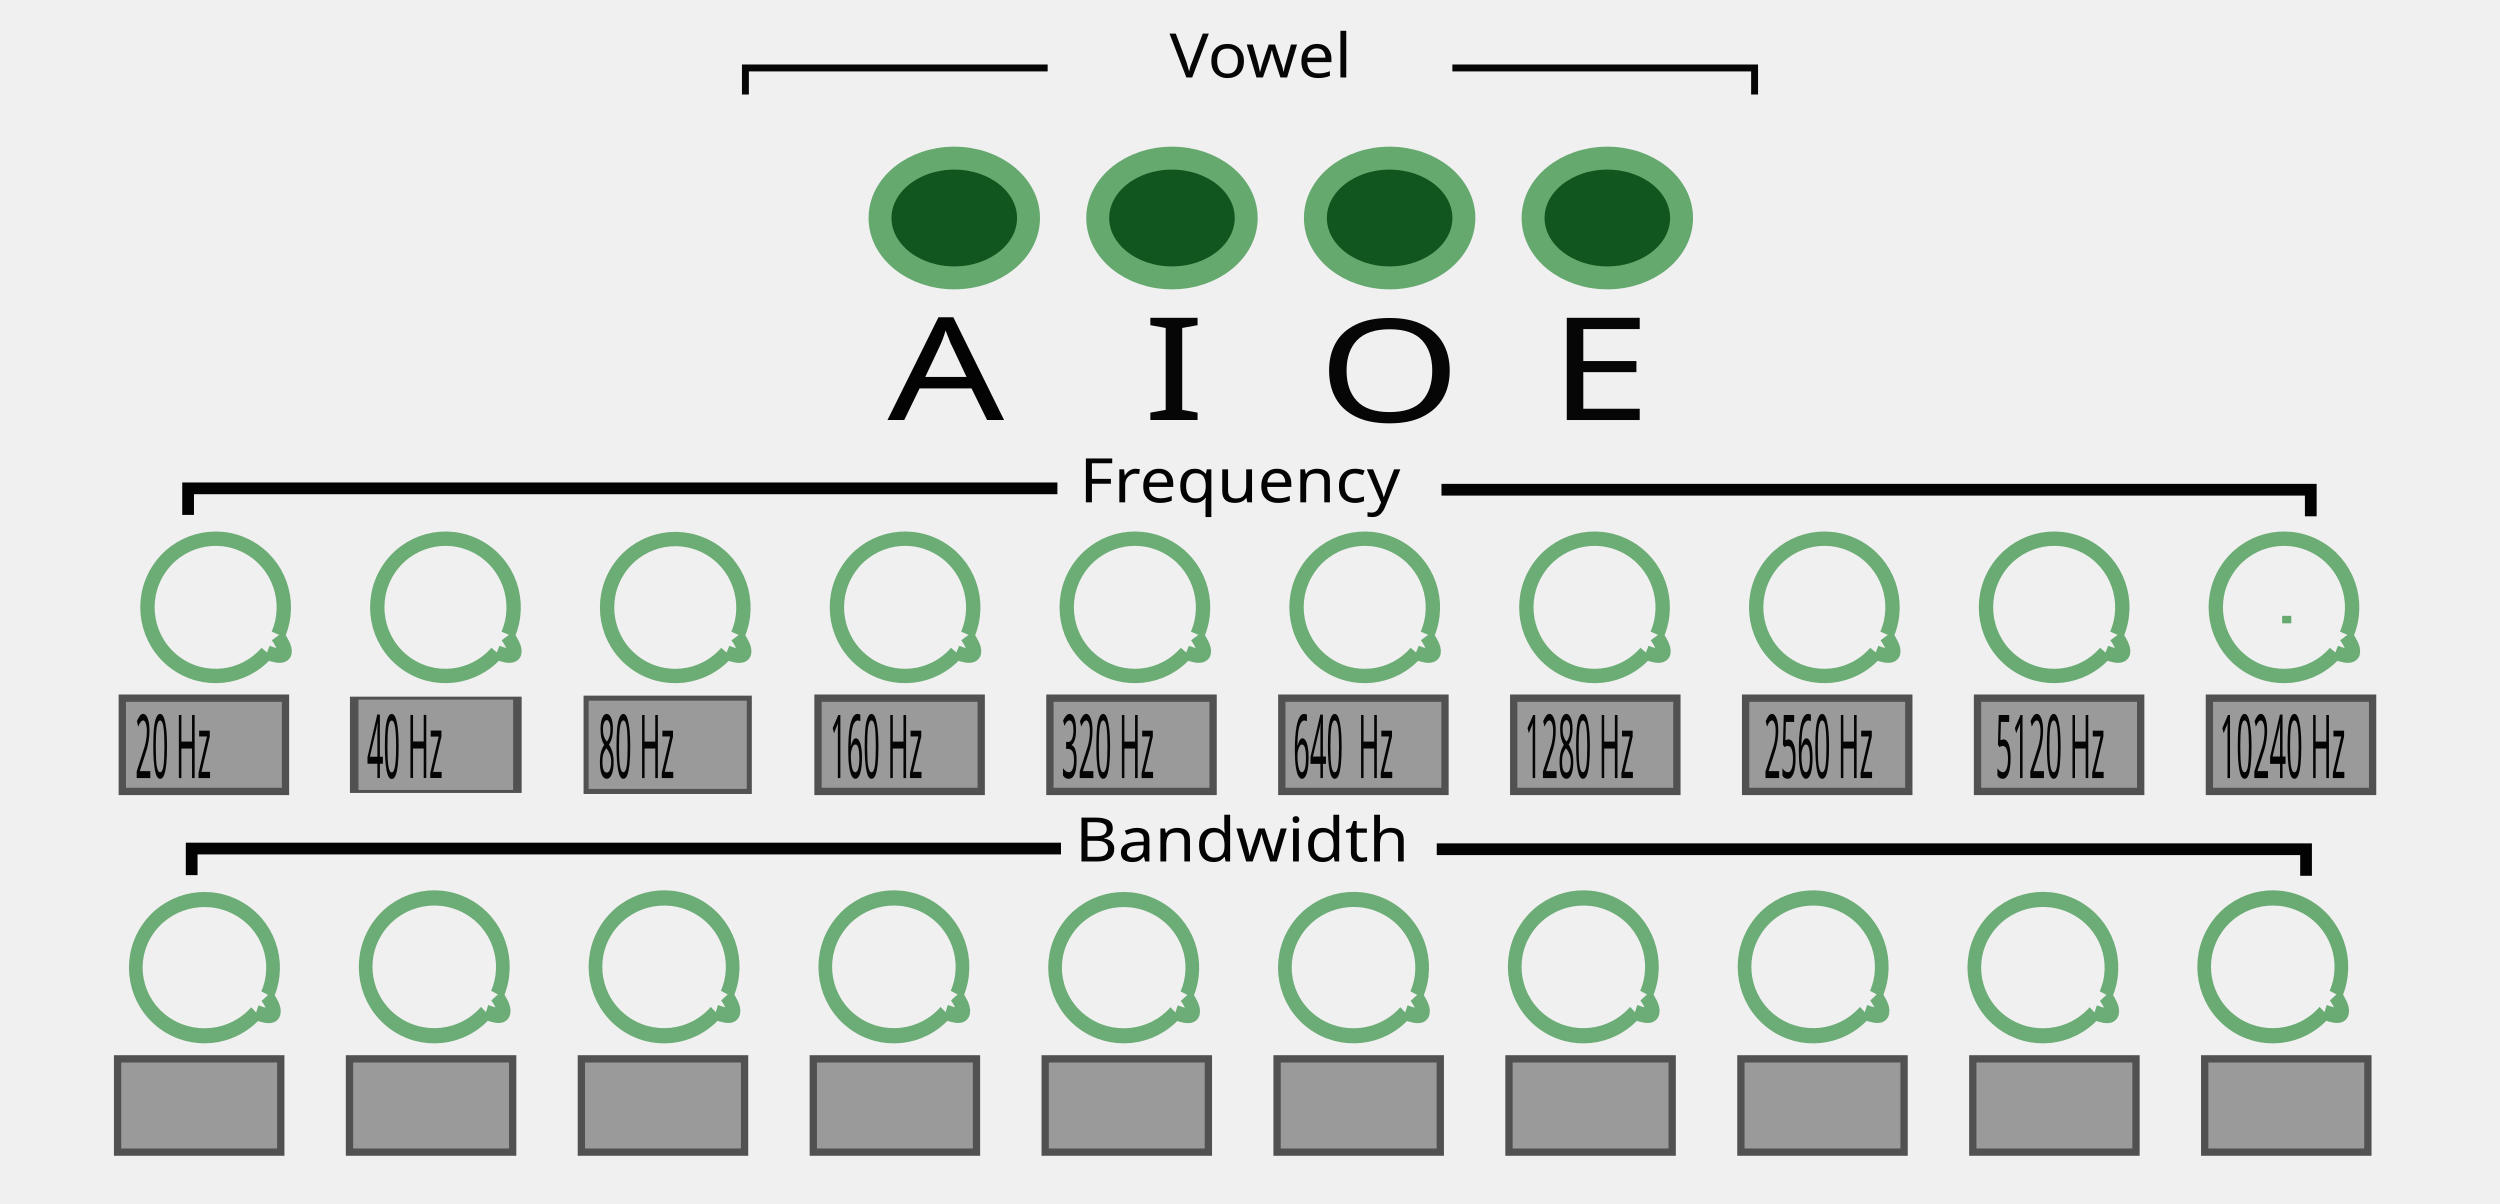
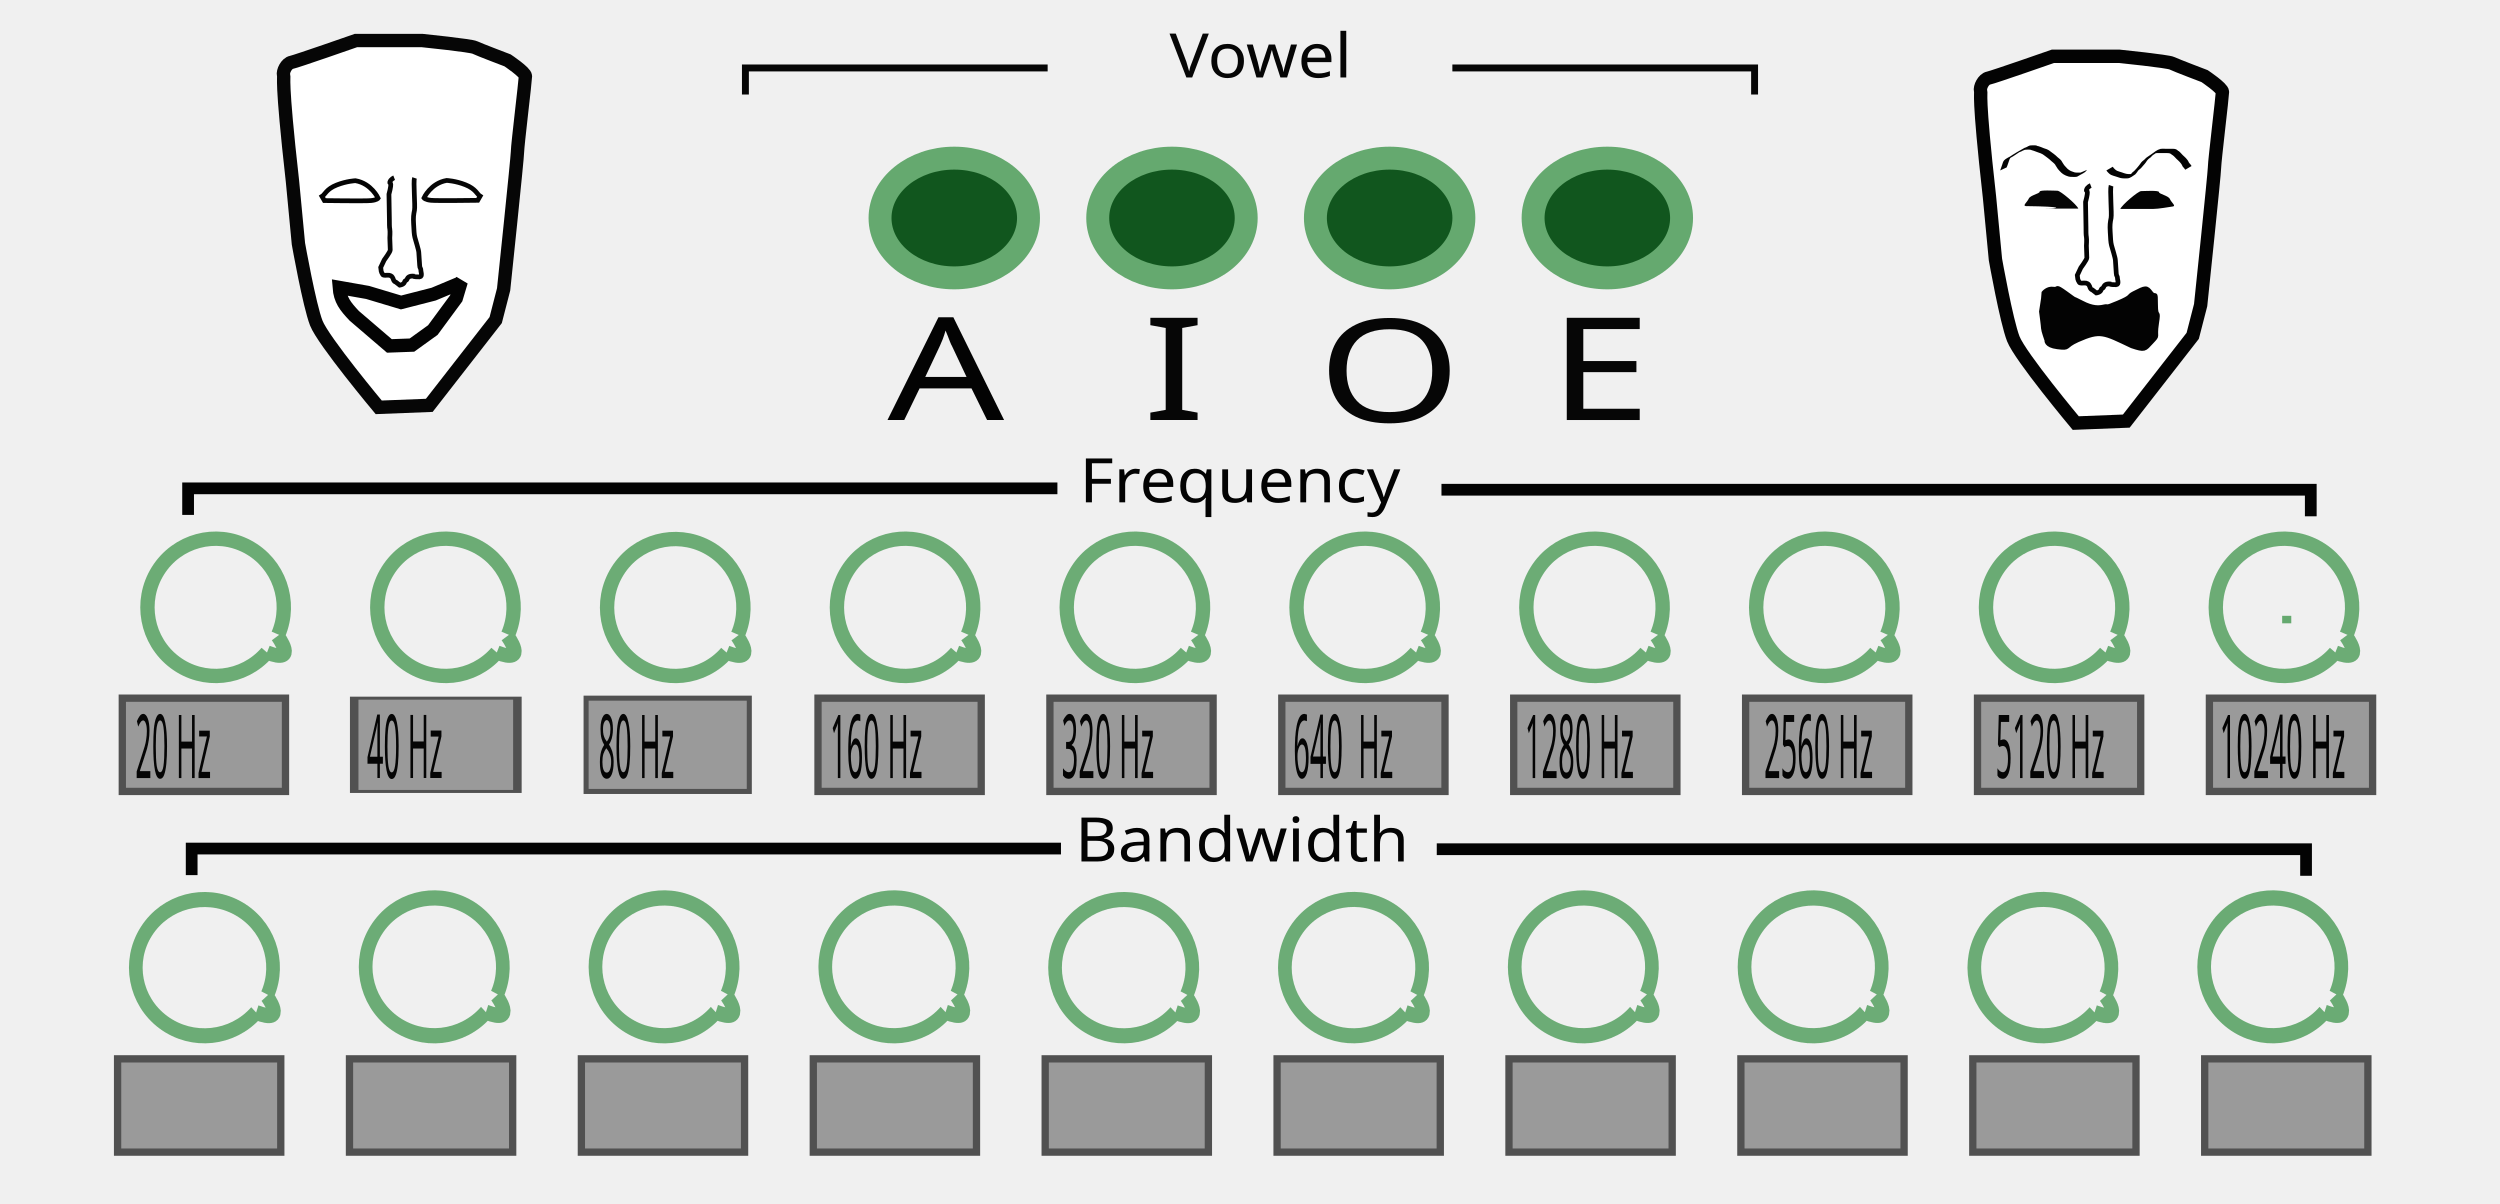
- <svg xmlns="http://www.w3.org/2000/svg" xmlns:xlink="http://www.w3.org/1999/xlink" width="187" height="90" viewBox="0 0 187 90" version="1.1" id="svg8">
+ <svg xmlns="http://www.w3.org/2000/svg" xmlns:ns1="http://www.openswatchbook.org/uri/2009/osb" xmlns:xlink="http://www.w3.org/1999/xlink" width="187" height="90" viewBox="0 0 187 90" version="1.1" id="svg8">
  <defs id="defs2">
+     <linearGradient id="linearGradient5590" ns1:paint="solid">
+       <stop style="stop-color:#000000;stop-opacity:1;" offset="0" id="stop5592" />
+     </linearGradient>
    <linearGradient id="linearGradient1166-0">
      <stop id="stop1162" offset="0" style="stop-color:#1b1b1b;stop-opacity:1" />
      <stop id="stop1164" offset="1" style="stop-color:#4e4e4e;stop-opacity:0" />
    </linearGradient>
    <radialGradient xlink:href="#linearGradient1166-0" id="radialGradient1197" cx="-36.588" cy="257.16" fx="-36.588" fy="257.16" r="9.875" gradientTransform="matrix(1.552787,1.585105,-0.6484528,0.6294586,220.548,154.71)" gradientUnits="userSpaceOnUse" />
    <radialGradient xlink:href="#linearGradient1166-0" id="radialGradient1197-2-8" cx="-36.588" cy="257.16" fx="-36.588" fy="257.16" r="9.875" gradientTransform="matrix(1.552787,1.585105,-0.6484528,0.6294585,248.9816,155.3211)" gradientUnits="userSpaceOnUse" />
  </defs>
  <g id="layer1" style="opacity:0.988">
+     <path style="opacity:0.988;fill:#ffffff;fill-opacity:1;stroke:#000000;stroke-width:1px;stroke-linecap:butt;stroke-linejoin:miter;stroke-opacity:1" d="M 21.877,13.562 C 20.987,5.628 21.284,5.924 21.21,5.628 21.136,5.331 21.432,4.738 21.803,4.664 22.174,4.59 26.622,3.033 26.622,3.033 l 4.968,0 c 0,0 3.633,0.371 3.93,0.519 0.297,0.148 2.447,0.964 2.447,0.964 0,0 1.335,0.89 1.335,1.186 0,0.297 -0.593,5.19 -0.593,5.635 0,0.445 -1.038,10.307 -1.038,10.307 l -0.593,2.299 -4.968,6.377 -3.782,0.148 c 0,0 -4.152,-4.968 -4.671,-6.303 -0.519,-1.335 -1.335,-5.932 -1.335,-5.932 z" id="path3271-3" />
    <path style="fill:none;stroke:#000000;stroke-width:0.878px;stroke-linecap:butt;stroke-linejoin:miter;stroke-opacity:1" d="M 14.337,65.459 V 63.472 H 79.361" id="path931" />
    <path style="fill:none;stroke:#000000;stroke-width:0.878px;stroke-linecap:butt;stroke-linejoin:miter;stroke-opacity:1" d="M 172.493,65.509 V 63.522 H 107.47" id="path931-3" />
    <path style="fill:none;stroke:#000000;stroke-width:0.878px;stroke-linecap:butt;stroke-linejoin:miter;stroke-opacity:1" d="M 172.846,38.619 V 36.632 H 107.822" id="path931-3-6" />
    <path style="fill:none;stroke:#000000;stroke-width:0.878px;stroke-linecap:butt;stroke-linejoin:miter;stroke-opacity:1" d="m 14.07,38.515 v -1.987 h 65.024" id="path931-7" />
    <text xml:space="preserve" style="font-style:normal;font-weight:normal;font-size:4.757px;line-height:1.25;font-family:sans-serif;letter-spacing:0px;word-spacing:0px;fill:#000000;fill-opacity:1;stroke:none;stroke-width:0.119" x="78.152" y="38.822" id="text980" transform="scale(1.033311,0.967763)">
      <tspan id="tspan978" x="78.152" y="38.822" style="stroke-width:0.119">Frequency</tspan>
    </text>
    <text xml:space="preserve" style="font-style:normal;font-weight:normal;font-size:4.757px;line-height:1.25;font-family:sans-serif;letter-spacing:0px;word-spacing:0px;fill:#000000;fill-opacity:1;stroke:none;stroke-width:0.119" x="77.833" y="66.583" id="text980-3" transform="scale(1.033311,0.967763)">
      <tspan id="tspan978-7" x="77.833" y="66.583" style="stroke-width:0.119">Bandwidth</tspan>
    </text>
    <rect style="opacity:0.67;fill:#6f6f6f;fill-opacity:1;stroke:#000000;stroke-width:0.547;stroke-miterlimit:4;stroke-dasharray:none;stroke-opacity:1" id="rect1000-34" width="12.207" height="6.977" x="26.141" y="79.202" />
    <rect style="opacity:0.67;fill:#6f6f6f;fill-opacity:1;stroke:#000000;stroke-width:0.547;stroke-miterlimit:4;stroke-dasharray:none;stroke-opacity:1" id="rect1000-5-6" width="12.207" height="6.977" x="43.487" y="79.202" />
    <rect style="opacity:0.67;fill:#6f6f6f;fill-opacity:1;stroke:#000000;stroke-width:0.547;stroke-miterlimit:4;stroke-dasharray:none;stroke-opacity:1" id="rect1000-4-3" width="12.207" height="6.977" x="60.834" y="79.202" />
    <rect style="opacity:0.67;fill:#6f6f6f;fill-opacity:1;stroke:#000000;stroke-width:0.547;stroke-miterlimit:4;stroke-dasharray:none;stroke-opacity:1" id="rect1000-9-6" width="12.207" height="6.977" x="78.18" y="79.202" />
    <rect style="opacity:0.67;fill:#6f6f6f;fill-opacity:1;stroke:#000000;stroke-width:0.547;stroke-miterlimit:4;stroke-dasharray:none;stroke-opacity:1" id="rect1000-8-3" width="12.207" height="6.977" x="95.526" y="79.202" />
    <rect style="opacity:0.67;fill:#6f6f6f;fill-opacity:1;stroke:#000000;stroke-width:0.547;stroke-miterlimit:4;stroke-dasharray:none;stroke-opacity:1" id="rect1000-3-3" width="12.207" height="6.977" x="112.872" y="79.202" />
    <rect style="opacity:0.67;fill:#6f6f6f;fill-opacity:1;stroke:#000000;stroke-width:0.547;stroke-miterlimit:4;stroke-dasharray:none;stroke-opacity:1" id="rect1000-85-4" width="12.207" height="6.977" x="130.219" y="79.202" />
    <rect style="opacity:0.67;fill:#6f6f6f;fill-opacity:1;stroke:#000000;stroke-width:0.547;stroke-miterlimit:4;stroke-dasharray:none;stroke-opacity:1" id="rect1000-2-4" width="12.207" height="6.977" x="147.565" y="79.202" />
    <rect style="opacity:0.67;fill:#6f6f6f;fill-opacity:1;stroke:#000000;stroke-width:0.547;stroke-miterlimit:4;stroke-dasharray:none;stroke-opacity:1" id="rect1000-22-3" width="12.207" height="6.977" x="164.911" y="79.202" />
    <rect style="opacity:0.67;fill:#6f6f6f;fill-opacity:1;stroke:#000000;stroke-width:0.547;stroke-miterlimit:4;stroke-dasharray:none;stroke-opacity:1" id="rect1000-7-9" width="12.207" height="6.977" x="8.795" y="79.202" />
    <g id="g1461" transform="matrix(0.5564101,0,0,-0.6199535,155.6185,232.7073)">
      <path d="m 32.803,253.241 c 4.355,-1.536 1.433,1.996 1.433,1.996 m 0.091,0.185 a 9.224,8.314 0 0 1 -4.179,10.644 9.224,8.314 0 0 1 -12.099,-2.928 9.224,8.314 0 0 1 2.298,-11.1 9.224,8.314 0 0 1 12.456,1.202" style="opacity:0.96;fill:none;stroke:#63a86d;stroke-width:1.838px;stroke-linecap:butt;stroke-linejoin:miter;stroke-opacity:1" id="BW1" />
    </g>
    <g style="opacity:0.988" id="g1461-3" transform="matrix(0.5560755,0,0,-0.6135243,138.4312,231.1015)">
      <path d="m 32.803,253.241 c 4.355,-1.536 1.433,1.996 1.433,1.996 m 0.091,0.185 a 9.224,8.314 0 0 1 -4.179,10.644 9.224,8.314 0 0 1 -12.099,-2.928 9.224,8.314 0 0 1 2.298,-11.1 9.224,8.314 0 0 1 12.456,1.202" style="opacity:0.96;fill:none;stroke:#63a86d;stroke-width:1.838px;stroke-linecap:butt;stroke-linejoin:miter;stroke-opacity:1" id="BW2" />
    </g>
    <g style="opacity:0.988" id="g1461-0" transform="matrix(0.5564101,0,0,-0.6199535,121.2382,232.7082)">
      <path d="m 32.803,253.241 c 4.355,-1.536 1.433,1.996 1.433,1.996 m 0.091,0.185 a 9.224,8.314 0 0 1 -4.179,10.644 9.224,8.314 0 0 1 -12.099,-2.928 9.224,8.314 0 0 1 2.298,-11.1 9.224,8.314 0 0 1 12.456,1.202" style="opacity:0.96;fill:none;stroke:#63a86d;stroke-width:1.838px;stroke-linecap:butt;stroke-linejoin:miter;stroke-opacity:1" id="BW3" />
    </g>
    <g style="opacity:0.988" id="g1461-7" transform="matrix(0.5563333,0,0,-0.6200551,104.0495,232.7338)">
      <path d="m 32.803,253.241 c 4.355,-1.536 1.433,1.996 1.433,1.996 m 0.091,0.185 a 9.224,8.314 0 0 1 -4.179,10.644 9.224,8.314 0 0 1 -12.099,-2.928 9.224,8.314 0 0 1 2.298,-11.1 9.224,8.314 0 0 1 12.456,1.202" style="opacity:0.96;fill:none;stroke:#63a86d;stroke-width:1.838px;stroke-linecap:butt;stroke-linejoin:miter;stroke-opacity:1" id="BW4" />
    </g>
    <g style="opacity:0.988" id="g1461-4" transform="matrix(0.5566824,0,0,-0.6134889,86.85091,231.0924)">
      <path d="m 32.803,253.241 c 4.355,-1.536 1.433,1.996 1.433,1.996 m 0.091,0.185 a 9.224,8.314 0 0 1 -4.179,10.644 9.224,8.314 0 0 1 -12.099,-2.928 9.224,8.314 0 0 1 2.298,-11.1 9.224,8.314 0 0 1 12.456,1.202" style="opacity:0.96;fill:none;stroke:#63a86d;stroke-width:1.838px;stroke-linecap:butt;stroke-linejoin:miter;stroke-opacity:1" id="BW5" />
    </g>
    <g style="opacity:0.988" id="g1461-2" transform="matrix(0.5566261,0,0,-0.613105,69.6617,230.9966)">
      <path d="m 32.803,253.241 c 4.355,-1.536 1.433,1.996 1.433,1.996 m 0.091,0.185 a 9.224,8.314 0 0 1 -4.179,10.644 9.224,8.314 0 0 1 -12.099,-2.928 9.224,8.314 0 0 1 2.298,-11.1 9.224,8.314 0 0 1 12.456,1.202" style="opacity:0.96;fill:none;stroke:#63a86d;stroke-width:1.838px;stroke-linecap:butt;stroke-linejoin:miter;stroke-opacity:1" id="BW6" />
    </g>
    <g style="opacity:0.988" id="g1461-5" transform="matrix(0.5563333,0,0,-0.6200551,52.47911,232.7338)">
      <path d="m 32.803,253.241 c 4.355,-1.536 1.433,1.996 1.433,1.996 m 0.091,0.185 a 9.224,8.314 0 0 1 -4.179,10.644 9.224,8.314 0 0 1 -12.099,-2.928 9.224,8.314 0 0 1 2.298,-11.1 9.224,8.314 0 0 1 12.456,1.202" style="opacity:0.96;fill:none;stroke:#63a86d;stroke-width:1.838px;stroke-linecap:butt;stroke-linejoin:miter;stroke-opacity:1" id="BW7" />
    </g>
    <g style="opacity:0.988" id="g1461-9" transform="matrix(0.5563333,0,0,-0.6200551,35.28897,232.7338)">
      <path d="m 32.803,253.241 c 4.355,-1.536 1.433,1.996 1.433,1.996 m 0.091,0.185 a 9.224,8.314 0 0 1 -4.179,10.644 9.224,8.314 0 0 1 -12.099,-2.928 9.224,8.314 0 0 1 2.298,-11.1 9.224,8.314 0 0 1 12.456,1.202" style="opacity:0.96;fill:none;stroke:#63a86d;stroke-width:1.838px;stroke-linecap:butt;stroke-linejoin:miter;stroke-opacity:1" id="BW8" />
    </g>
    <g style="opacity:0.988" id="g1461-79" transform="matrix(0.5563333,0,0,-0.6200551,18.09883,232.7338)">
      <path d="m 32.803,253.241 c 4.355,-1.536 1.433,1.996 1.433,1.996 m 0.091,0.185 a 9.224,8.314 0 0 1 -4.179,10.644 9.224,8.314 0 0 1 -12.099,-2.928 9.224,8.314 0 0 1 2.298,-11.1 9.224,8.314 0 0 1 12.456,1.202" style="opacity:0.96;fill:none;stroke:#63a86d;stroke-width:1.838px;stroke-linecap:butt;stroke-linejoin:miter;stroke-opacity:1" id="BW9" />
    </g>
    <g style="opacity:0.988" id="g1461-1" transform="matrix(0.5566261,0,0,-0.613105,0.9011394,230.9966)">
      <path d="m 32.803,253.241 c 4.355,-1.536 1.433,1.996 1.433,1.996 m 0.091,0.185 a 9.224,8.314 0 0 1 -4.179,10.644 9.224,8.314 0 0 1 -12.099,-2.928 9.224,8.314 0 0 1 2.298,-11.1 9.224,8.314 0 0 1 12.456,1.202" style="opacity:0.96;fill:none;stroke:#63a86d;stroke-width:1.838px;stroke-linecap:butt;stroke-linejoin:miter;stroke-opacity:1" id="BW10" />
    </g>
    <g style="opacity:0.988" id="g1461-79-3" transform="matrix(0.6172157,0,0,-1.560914,155.7209,558.4466)" />
    <ellipse style="opacity:1;fill:#0e541b;fill-opacity:1;stroke:#63a86d;stroke-width:1.716;stroke-miterlimit:4;stroke-dasharray:none;stroke-opacity:1" id="A_but" cx="71.38" cy="16.307" rx="5.553" ry="4.478" />
    <text xml:space="preserve" style="font-style:normal;font-weight:normal;font-size:12.11px;line-height:1.25;font-family:sans-serif;letter-spacing:0px;word-spacing:0px;fill:#000000;fill-opacity:1;stroke:none;stroke-width:0.303" x="58.751" y="35.5" id="text1980" transform="scale(1.129931,0.8850096)">
      <tspan id="tspan1978" x="58.751" y="35.5" style="stroke-width:0.303">A</tspan>
    </text>
    <ellipse style="opacity:1;fill:#0e541b;fill-opacity:1;stroke:#63a86d;stroke-width:1.716;stroke-miterlimit:4;stroke-dasharray:none;stroke-opacity:1" id="I_but" cx="87.663" cy="16.307" rx="5.553" ry="4.478" />
    <text xml:space="preserve" style="font-style:normal;font-weight:normal;font-size:12.11px;line-height:1.25;font-family:sans-serif;letter-spacing:0px;word-spacing:0px;opacity:0.988;fill:#000000;fill-opacity:1;stroke:none;stroke-width:0.303" x="75.668" y="35.5" id="text1980-6" transform="scale(1.129931,0.8850096)">
      <tspan id="tspan1978-5" x="75.668" y="35.5" style="stroke-width:0.303">I</tspan>
    </text>
    <ellipse style="opacity:1;fill:#0e541b;fill-opacity:1;stroke:#63a86d;stroke-width:1.716;stroke-miterlimit:4;stroke-dasharray:none;stroke-opacity:1" id="O_but" cx="103.945" cy="16.307" rx="5.553" ry="4.478" />
    <text xml:space="preserve" style="font-style:normal;font-weight:normal;font-size:12.11px;line-height:1.25;font-family:sans-serif;letter-spacing:0px;word-spacing:0px;opacity:0.988;fill:#000000;fill-opacity:1;stroke:none;stroke-width:0.303" x="87.251" y="35.659" id="text1980-6-2" transform="scale(1.129931,0.8850096)">
      <tspan id="tspan1978-5-2" x="87.251" y="35.659" style="stroke-width:0.303">O</tspan>
    </text>
    <ellipse style="opacity:1;fill:#0e541b;fill-opacity:1;stroke:#63a86d;stroke-width:1.716;stroke-miterlimit:4;stroke-dasharray:none;stroke-opacity:1" id="E_but" cx="120.228" cy="16.307" rx="5.553" ry="4.478" />
    <text xml:space="preserve" style="font-style:normal;font-weight:normal;font-size:12.11px;line-height:1.25;font-family:sans-serif;letter-spacing:0px;word-spacing:0px;opacity:0.988;fill:#000000;fill-opacity:1;stroke:none;stroke-width:0.303" x="102.547" y="35.5" id="text1980-6-2-7" transform="scale(1.129931,0.8850096)">
      <tspan id="tspan1978-5-2-2" x="102.547" y="35.5" style="stroke-width:0.303">E</tspan>
      <tspan x="102.547" y="50.637" style="stroke-width:0.303" id="tspan2069" />
    </text>
    <path style="opacity:0.988;fill:none;stroke:#000000;stroke-width:0.518px;stroke-linecap:butt;stroke-linejoin:miter;stroke-opacity:1" d="M 131.243,7.07 V 5.083 h -22.606" id="path931-3-6-4" />
    <text xml:space="preserve" style="font-style:normal;font-weight:normal;font-size:4.757px;line-height:1.25;font-family:sans-serif;letter-spacing:0px;word-spacing:0px;opacity:0.988;fill:#000000;fill-opacity:1;stroke:none;stroke-width:0.119" x="84.66" y="5.986" id="text980-6" transform="scale(1.033311,0.967763)">
      <tspan id="tspan978-5" x="84.66" y="5.986" style="stroke-width:0.119">Vowel</tspan>
    </text>
    <path d="m 174.683,48.806 c 2.408,0.949 0.792,-1.233 0.792,-1.233 m 0.05,-0.114 a 5.1,5.134 0 0 0 -2.311,-6.574 5.1,5.134 0 0 0 -6.689,1.808 5.1,5.134 0 0 0 1.271,6.855 5.1,5.134 0 0 0 6.887,-0.742" style="opacity:0.949;fill:none;stroke:#63a86d;stroke-width:1.074px;stroke-linecap:butt;stroke-linejoin:miter;stroke-opacity:1" id="F10" />
    <g id="F10g">
      <rect y="52.223" x="165.264" height="6.977" width="12.207" id="rect1000-22" style="opacity:0.67;fill:#6f6f6f;fill-opacity:1;stroke:#000000;stroke-width:0.547;stroke-miterlimit:4;stroke-dasharray:none;stroke-opacity:1" />
      <text transform="scale(0.5729284,1.745419)" id="text912" y="33.342" x="289.802" style="font-style:normal;font-weight:normal;font-size:3.789px;line-height:1.25;font-family:sans-serif;letter-spacing:0px;word-spacing:0px;fill:#000000;fill-opacity:1;stroke:none;stroke-width:0.095" xml:space="preserve">
        <tspan style="stroke-width:0.095" y="33.342" x="289.802" id="tspan910">10240 Hz</tspan>
      </text>
    </g>
    <path d="m 157.493,48.806 c 2.407,0.949 0.792,-1.233 0.792,-1.233 m 0.05,-0.114 a 5.099,5.134 0 0 0 -2.31,-6.574 5.099,5.134 0 0 0 -6.689,1.808 5.099,5.134 0 0 0 1.27,6.855 5.099,5.134 0 0 0 6.886,-0.742" style="opacity:0.96;fill:none;stroke:#63a86d;stroke-width:1.074px;stroke-linecap:butt;stroke-linejoin:miter;stroke-opacity:1" id="F9" />
    <g id="F9g">
      <rect y="52.223" x="147.918" height="6.977" width="12.207" id="rect1000-2" style="opacity:0.67;fill:#6f6f6f;fill-opacity:1;stroke:#000000;stroke-width:0.547;stroke-miterlimit:4;stroke-dasharray:none;stroke-opacity:1" />
      <text transform="scale(0.5729284,1.745419)" id="text912-3" y="33.342" x="259.563" style="font-style:normal;font-weight:normal;font-size:3.789px;line-height:1.25;font-family:sans-serif;letter-spacing:0px;word-spacing:0px;opacity:0.988;fill:#000000;fill-opacity:1;stroke:none;stroke-width:0.095" xml:space="preserve">
        <tspan style="stroke-width:0.095" y="33.342" x="259.563" id="tspan910-6"> 5120 Hz</tspan>
      </text>
    </g>
    <path id="F8" style="opacity:0.949;fill:none;stroke:#63a86d;stroke-width:1.074px;stroke-linecap:butt;stroke-linejoin:miter;stroke-opacity:1" d="m 140.303,48.806 c 2.407,0.949 0.792,-1.233 0.792,-1.233 m 0.05,-0.114 a 5.099,5.134 0 0 0 -2.31,-6.574 5.099,5.134 0 0 0 -6.689,1.808 5.099,5.134 0 0 0 1.27,6.855 5.099,5.134 0 0 0 6.886,-0.742" />
    <g id="F8g">
      <rect y="52.223" x="130.572" height="6.977" width="12.207" id="rect1000-85" style="opacity:0.67;fill:#6f6f6f;fill-opacity:1;stroke:#000000;stroke-width:0.547;stroke-miterlimit:4;stroke-dasharray:none;stroke-opacity:1" />
      <text transform="scale(0.5729284,1.745419)" id="text912-7" y="33.342" x="229.325" style="font-style:normal;font-weight:normal;font-size:3.789px;line-height:1.25;font-family:sans-serif;letter-spacing:0px;word-spacing:0px;opacity:0.988;fill:#000000;fill-opacity:1;stroke:none;stroke-width:0.095" xml:space="preserve">
        <tspan style="stroke-width:0.095" y="33.342" x="229.325" id="tspan910-5"> 2560 Hz</tspan>
      </text>
    </g>
    <path id="F7" style="opacity:0.949;fill:none;stroke:#63a86d;stroke-width:1.074px;stroke-linecap:butt;stroke-linejoin:miter;stroke-opacity:1" d="m 123.112,48.806 c 2.407,0.949 0.792,-1.233 0.792,-1.233 m 0.05,-0.114 a 5.099,5.134 0 0 0 -2.31,-6.574 5.099,5.134 0 0 0 -6.689,1.808 5.099,5.134 0 0 0 1.27,6.855 5.099,5.134 0 0 0 6.886,-0.742" />
    <g id="F7g">
      <rect y="52.223" x="113.225" height="6.977" width="12.207" id="rect1000-3" style="opacity:0.67;fill:#6f6f6f;fill-opacity:1;stroke:#000000;stroke-width:0.547;stroke-miterlimit:4;stroke-dasharray:none;stroke-opacity:1" />
      <text transform="scale(0.5729284,1.745419)" id="text912-35" y="33.342" x="199.087" style="font-style:normal;font-weight:normal;font-size:3.789px;line-height:1.25;font-family:sans-serif;letter-spacing:0px;word-spacing:0px;opacity:0.988;fill:#000000;fill-opacity:1;stroke:none;stroke-width:0.095" xml:space="preserve">
        <tspan style="stroke-width:0.095" y="33.342" x="199.087" id="tspan910-62">1280 Hz</tspan>
      </text>
    </g>
    <path id="F6" style="opacity:0.949;fill:none;stroke:#63a86d;stroke-width:1.074px;stroke-linecap:butt;stroke-linejoin:miter;stroke-opacity:1" d="m 105.922,48.806 c 2.407,0.949 0.792,-1.233 0.792,-1.233 m 0.05,-0.114 a 5.099,5.134 0 0 0 -2.31,-6.574 5.099,5.134 0 0 0 -6.689,1.808 5.099,5.134 0 0 0 1.271,6.855 5.099,5.134 0 0 0 6.886,-0.742" />
    <g id="F6g">
      <rect y="52.223" x="95.879" height="6.977" width="12.207" id="rect1000-8" style="opacity:0.67;fill:#6f6f6f;fill-opacity:1;stroke:#000000;stroke-width:0.547;stroke-miterlimit:4;stroke-dasharray:none;stroke-opacity:1" />
      <text transform="scale(0.5729284,1.745419)" id="text912-9" y="33.342" x="168.848" style="font-style:normal;font-weight:normal;font-size:3.789px;line-height:1.25;font-family:sans-serif;letter-spacing:0px;word-spacing:0px;opacity:0.988;fill:#000000;fill-opacity:1;stroke:none;stroke-width:0.095" xml:space="preserve">
        <tspan style="stroke-width:0.095" y="33.342" x="168.848" id="tspan910-1">640  Hz</tspan>
        <tspan style="stroke-width:0.095" y="38.079" x="168.848" id="tspan1058" />
      </text>
    </g>
    <path id="F5" style="opacity:0.949;fill:none;stroke:#63a86d;stroke-width:1.074px;stroke-linecap:butt;stroke-linejoin:miter;stroke-opacity:1" d="m 88.732,48.806 c 2.407,0.949 0.792,-1.233 0.792,-1.233 m 0.05,-0.114 a 5.099,5.134 0 0 0 -2.31,-6.574 5.099,5.134 0 0 0 -6.689,1.808 5.099,5.134 0 0 0 1.27,6.855 5.099,5.134 0 0 0 6.886,-0.742" />
    <g id="F5g">
      <rect y="52.223" x="78.533" height="6.977" width="12.207" id="rect1000-9" style="opacity:0.67;fill:#6f6f6f;fill-opacity:1;stroke:#000000;stroke-width:0.547;stroke-miterlimit:4;stroke-dasharray:none;stroke-opacity:1" />
      <text transform="scale(0.5729284,1.745419)" id="text912-2" y="33.342" x="138.61" style="font-style:normal;font-weight:normal;font-size:3.789px;line-height:1.25;font-family:sans-serif;letter-spacing:0px;word-spacing:0px;opacity:0.988;fill:#000000;fill-opacity:1;stroke:none;stroke-width:0.095" xml:space="preserve">
        <tspan style="stroke-width:0.095" y="33.342" x="138.61" id="tspan910-7">320 Hz</tspan>
      </text>
    </g>
    <path id="F4" style="opacity:0.949;fill:none;stroke:#63a86d;stroke-width:1.074px;stroke-linecap:butt;stroke-linejoin:miter;stroke-opacity:1" d="m 71.542,48.806 c 2.407,0.949 0.792,-1.233 0.792,-1.233 m 0.05,-0.114 a 5.099,5.134 0 0 0 -2.31,-6.574 5.099,5.134 0 0 0 -6.689,1.808 5.099,5.134 0 0 0 1.27,6.855 5.099,5.134 0 0 0 6.886,-0.742" />
    <g id="F4g">
      <rect y="52.223" x="61.187" height="6.977" width="12.207" id="rect1000-4" style="opacity:0.67;fill:#6f6f6f;fill-opacity:1;stroke:#000000;stroke-width:0.547;stroke-miterlimit:4;stroke-dasharray:none;stroke-opacity:1" />
      <text transform="scale(0.5729284,1.745419)" id="text912-0" y="33.342" x="108.371" style="font-style:normal;font-weight:normal;font-size:3.789px;line-height:1.25;font-family:sans-serif;letter-spacing:0px;word-spacing:0px;opacity:0.988;fill:#000000;fill-opacity:1;stroke:none;stroke-width:0.095" xml:space="preserve">
        <tspan style="stroke-width:0.095" y="33.342" x="108.371" id="tspan910-9">160 Hz</tspan>
      </text>
    </g>
    <path id="F3" style="opacity:0.949;fill:none;stroke:#63a86d;stroke-width:1.073px;stroke-linecap:butt;stroke-linejoin:miter;stroke-opacity:1" d="m 54.352,48.811 c 2.408,0.946 0.792,-1.23 0.792,-1.23 m 0.05,-0.114 a 5.1,5.122 0 0 0 -2.311,-6.558 5.1,5.122 0 0 0 -6.689,1.804 5.1,5.122 0 0 0 1.271,6.839 5.1,5.122 0 0 0 6.887,-0.741" />
    <g id="F3g">
      <rect y="52.223" x="43.84" height="6.977" width="12.207" id="rect1000-5" style="opacity:0.67;fill:#6f6f6f;fill-opacity:1;stroke:#000000;stroke-width:0.378;stroke-miterlimit:4;stroke-dasharray:none;stroke-opacity:1" />
      <text transform="scale(0.5729284,1.745419)" id="text912-36" y="33.342" x="78.133" style="font-style:normal;font-weight:normal;font-size:3.789px;line-height:1.25;font-family:sans-serif;letter-spacing:0px;word-spacing:0px;opacity:0.988;fill:#000000;fill-opacity:1;stroke:none;stroke-width:0.378;stroke-miterlimit:4;stroke-dasharray:none" xml:space="preserve">
        <tspan style="stroke-width:0.378;stroke-miterlimit:4;stroke-dasharray:none" y="33.342" x="78.133" id="tspan910-0">80 Hz</tspan>
      </text>
    </g>
    <path id="F2" style="opacity:0.949;fill:none;stroke:#63a86d;stroke-width:1.074px;stroke-linecap:butt;stroke-linejoin:miter;stroke-opacity:1" d="m 37.162,48.806 c 2.408,0.949 0.792,-1.233 0.792,-1.233 m 0.05,-0.114 a 5.1,5.134 0 0 0 -2.311,-6.574 5.1,5.134 0 0 0 -6.689,1.808 5.1,5.134 0 0 0 1.271,6.855 5.1,5.134 0 0 0 6.886,-0.742" />
    <g id="F2g" transform="matrix(0.9034083,0,0,0.3180039,-1.453871,-2.679155)" style="stroke-width:0.705;stroke-miterlimit:4;stroke-dasharray:none">
      <rect y="172.646" x="30.936" height="21.941" width="13.512" id="rect1000" style="opacity:0.67;fill:#6f6f6f;fill-opacity:1;stroke:#000000;stroke-width:0.705;stroke-miterlimit:4;stroke-dasharray:none;stroke-opacity:1" />
      <text transform="scale(0.3399183,2.941883)" id="text912-6" y="65.071" x="94.092" style="font-style:normal;font-weight:normal;font-size:7.07px;line-height:1.25;font-family:sans-serif;letter-spacing:0px;word-spacing:0px;opacity:0.988;fill:#000000;fill-opacity:1;stroke:none;stroke-width:0.705;stroke-miterlimit:4;stroke-dasharray:none" xml:space="preserve">
        <tspan style="stroke-width:0.705;stroke-miterlimit:4;stroke-dasharray:none" y="65.071" x="94.092" id="tspan910-2">40 Hz</tspan>
      </text>
    </g>
    <path id="F1" style="opacity:0.949;fill:none;stroke:#63a86d;stroke-width:1.074px;stroke-linecap:butt;stroke-linejoin:miter;stroke-opacity:1" d="m 19.972,48.806 c 2.408,0.949 0.792,-1.233 0.792,-1.233 m 0.05,-0.114 a 5.1,5.134 0 0 0 -2.311,-6.574 5.1,5.134 0 0 0 -6.689,1.808 5.1,5.134 0 0 0 1.271,6.855 5.1,5.134 0 0 0 6.886,-0.742" />
    <g id="F1g">
      <rect y="52.223" x="9.148" height="6.977" width="12.207" id="rect1000-7" style="opacity:0.67;fill:#6f6f6f;fill-opacity:1;stroke:#000000;stroke-width:0.547;stroke-miterlimit:4;stroke-dasharray:none;stroke-opacity:1" />
      <text transform="scale(0.5729284,1.745419)" id="text912-61" y="33.342" x="17.656" style="font-style:normal;font-weight:normal;font-size:3.789px;line-height:1.25;font-family:sans-serif;letter-spacing:0px;word-spacing:0px;opacity:0.988;fill:#000000;fill-opacity:1;stroke:none;stroke-width:0.095" xml:space="preserve">
        <tspan style="stroke-width:0.095" y="33.342" x="17.656" id="tspan910-8">20 Hz</tspan>
      </text>
    </g>
    <path style="opacity:0.988;fill:none;stroke:#000000;stroke-width:0.518px;stroke-linecap:butt;stroke-linejoin:miter;stroke-opacity:1" d="M 55.757,7.07 V 5.083 H 78.364" id="path931-3-6-4-7" />
    <rect style="opacity:1;fill:#ea84bb;fill-opacity:0.183;stroke:#63a86d;stroke-width:0.535;stroke-miterlimit:4;stroke-dasharray:none;stroke-opacity:1" id="rect1795" width="0.147" height="0.026" x="170.973" y="46.33" />
+     <path style="fill:#ffffff;fill-opacity:1;stroke:#000000;stroke-width:1px;stroke-linecap:butt;stroke-linejoin:miter;stroke-opacity:1" d="m 148.813,14.74 c -0.89,-7.934 -0.593,-7.637 -0.667,-7.934 -0.074,-0.297 0.222,-0.89 0.593,-0.964 0.371,-0.074 4.82,-1.631 4.82,-1.631 l 4.968,0 c 0,0 3.633,0.371 3.93,0.519 0.297,0.148 2.447,0.964 2.447,0.964 0,0 1.335,0.89 1.335,1.186 0,0.297 -0.593,5.19 -0.593,5.635 0,0.445 -1.038,10.307 -1.038,10.307 l -0.593,2.299 -4.968,6.377 -3.782,0.148 c 0,0 -4.152,-4.968 -4.671,-6.303 -0.519,-1.335 -1.335,-5.932 -1.335,-5.932 z" id="path3271" />
+     <path style="fill:#000000;fill-opacity:1;fill-rule:nonzero;stroke:none" id="path3273" d="m 149.611,12.755 c 0.03,-0.084 0.061,-0.168 0.089,-0.252 0.024,-0.061 0.042,-0.123 0.064,-0.184 0.016,-0.057 0.037,-0.112 0.054,-0.169 0.019,-0.06 0.055,-0.113 0.094,-0.162 0.162,-0.153 0.403,-0.256 0.576,-0.353 0.018,-0.01 0.04,-0.013 0.058,-0.023 0.315,-0.12 -1.486,0.79 0.1,-0.053 0.152,-0.081 -0.594,0.35 -0.449,0.257 0.16,-0.103 0.33,-0.191 0.494,-0.286 -0.808,0.516 -0.484,0.28 -0.306,0.157 0.058,-0.038 0.114,-0.078 0.173,-0.115 0.306,-0.189 1.009,-0.581 0.079,-0.05 -0.005,0.003 0.014,-0.01 0.052,-0.032 0.166,-0.096 0.332,-0.192 0.499,-0.288 -0.964,0.561 -0.116,0.052 0.185,-0.107 -1.095,0.63 -0.019,0.011 0.066,-0.037 0.027,-0.015 0.043,-0.012 0.071,-0.023 0.021,-0.008 0.04,-0.019 0.06,-0.027 0.01,-0.003 0.021,-0.005 0.031,-0.009 0.018,-0.008 0.068,-0.037 0.051,-0.027 -0.141,0.082 -0.568,0.323 -0.426,0.241 0.165,-0.095 0.331,-0.19 0.496,-0.285 0.01,-0.003 0.02,-0.004 0.029,-0.008 0.095,-0.04 -0.05,0.011 0.049,-0.025 0.029,-0.011 0.06,-0.015 0.091,-0.019 0.071,-0.007 0.142,-0.007 0.213,-0.007 0.073,-0.003 0.144,-0.002 0.216,0.015 0.052,0.032 0.108,0.047 0.168,0.054 0.063,0.02 0.12,0.049 0.184,0.065 0.069,0.026 0.136,0.054 0.203,0.082 0.076,0.032 0.158,0.05 0.234,0.08 0.055,0.022 0.106,0.054 0.158,0.083 0.05,0.04 0.101,0.078 0.153,0.115 0.067,0.042 0.122,0.1 0.19,0.139 0.054,0.042 0.111,0.081 0.16,0.129 0.047,0.039 0.088,0.083 0.133,0.125 0.056,0.044 0.114,0.086 0.165,0.136 0.045,0.041 0.091,0.084 0.127,0.134 0.027,0.058 0.065,0.108 0.097,0.163 0.041,0.051 0.066,0.111 0.106,0.162 0.031,0.042 0.065,0.082 0.104,0.117 0.053,0.048 0.093,0.107 0.146,0.156 0.054,0.052 0.12,0.088 0.181,0.13 0.051,0.026 0.098,0.056 0.154,0.07 0.067,0.025 0.132,0.054 0.202,0.071 0.072,0.014 0.145,0.015 0.218,0.016 0.074,4.32e-4 0.148,-4e-6 0.222,-2.05e-4 0.045,3.61e-4 0.092,0.003 0.135,-0.015 0.017,-0.007 0.032,-0.019 0.048,-0.028 -1.174,0.672 0.035,-0.021 0.053,-0.032 0.149,-0.084 -0.296,0.171 -0.444,0.255 -0.009,0.005 0.017,-0.012 0.025,-0.018 0.034,-0.023 0.015,-0.008 0.046,-0.035 0.046,-0.031 0.079,-0.074 0.113,-0.117 0,0 0.507,-0.214 0.507,-0.214 l 0,0 c -0.039,0.042 -0.064,0.091 -0.109,0.128 -0.096,0.068 0.052,-0.039 -0.045,0.039 -0.157,0.126 -0.353,0.195 -0.521,0.307 -0.018,0.012 1.293,-0.748 -0.056,0.029 -0.063,0.026 -0.129,0.025 -0.196,0.023 -0.074,1.88e-4 -0.149,6.73e-4 -0.223,-9.47e-4 -0.076,-0.003 -0.152,-0.006 -0.226,-0.027 -0.069,-0.021 -0.136,-0.05 -0.205,-0.072 -0.057,-0.021 -0.11,-0.052 -0.162,-0.083 -0.065,-0.042 -0.128,-0.086 -0.185,-0.139 -0.051,-0.05 -0.095,-0.107 -0.149,-0.154 -0.039,-0.039 -0.077,-0.08 -0.108,-0.125 -0.039,-0.054 -0.067,-0.115 -0.107,-0.168 -0.032,-0.053 -0.071,-0.101 -0.096,-0.158 -0.035,-0.047 -0.08,-0.086 -0.122,-0.126 -0.052,-0.048 -0.107,-0.091 -0.162,-0.135 -0.046,-0.04 -0.089,-0.084 -0.135,-0.125 -0.048,-0.044 -0.101,-0.083 -0.154,-0.121 -0.066,-0.045 -0.124,-0.099 -0.191,-0.142 -0.052,-0.036 -0.101,-0.074 -0.153,-0.11 -0.049,-0.029 -0.099,-0.057 -0.152,-0.076 -0.079,-0.026 -0.156,-0.054 -0.234,-0.083 -0.066,-0.028 -0.134,-0.051 -0.201,-0.075 -0.061,-0.019 -0.118,-0.048 -0.181,-0.06 -0.059,-0.012 -0.113,-0.035 -0.169,-0.055 -0.069,-0.011 -0.139,-0.006 -0.208,-0.006 -0.07,0.001 -0.14,0.002 -0.208,0.016 -0.056,0.015 -0.107,0.04 -0.159,0.065 0.149,-0.086 0.298,-0.173 0.447,-0.259 0.008,-0.004 -0.015,0.01 -0.023,0.014 -0.165,0.096 -0.329,0.192 -0.494,0.286 -0.026,0.015 -0.056,0.021 -0.083,0.034 -0.031,0.013 -0.064,0.023 -0.095,0.037 -0.011,0.005 -0.043,0.023 -0.033,0.017 0.12,-0.07 1.137,-0.658 -0.066,0.037 -0.316,0.18 0.608,-0.358 0.31,-0.183 -0.165,0.097 -0.331,0.194 -0.496,0.291 0.147,-0.085 0.294,-0.171 0.441,-0.256 0.018,-0.01 -0.034,0.021 -0.052,0.031 -0.165,0.096 -0.33,0.193 -0.496,0.288 -0.139,0.079 0.624,-0.369 0.415,-0.24 -0.053,0.043 -0.117,0.076 -0.173,0.115 -0.202,0.145 -0.409,0.272 -0.633,0.39 1.114,-0.645 0.041,-0.023 -0.048,0.026 -0.15,0.083 0.298,-0.172 0.447,-0.258 0.008,-0.005 -0.016,0.009 -0.024,0.014 -0.505,0.289 -0.323,0.204 -0.523,0.297 -0.171,0.066 -0.433,0.244 0.385,-0.233 0.096,-0.056 -0.173,0.112 -0.083,0.055 -0.044,0.038 -0.079,0.088 -0.102,0.141 -0.013,0.028 -0.017,0.055 -0.027,0.084 -0.006,0.017 -0.016,0.033 -0.022,0.051 -0.003,0.01 -0.004,0.021 -0.007,0.032 -0.019,0.063 -0.045,0.124 -0.065,0.187 -0.018,0.04 -0.028,0.082 -0.043,0.123 -0.011,0.029 -0.025,0.056 -0.035,0.085 -0.005,0.013 -0.007,0.028 -0.011,0.041 0,0 -0.498,0.234 -0.498,0.234 z" />
+     <path style="fill:#000000;fill-opacity:1;fill-rule:nonzero;stroke:none" id="path3277" d="m 158.036,12.474 c 0.045,0.071 0.1,0.136 0.164,0.19 0.049,0.046 0.105,0.089 0.168,0.116 0.053,0.025 0.111,0.035 0.164,0.058 0.063,0.022 0.128,0.037 0.191,0.06 0.106,0.04 0.213,0.078 0.323,0.103 0.083,0.017 0.167,0.02 0.251,0.021 0.09,6.74e-4 0.181,5.52e-4 0.271,8.8e-5 0.05,-0.009 0.027,-0.001 0.069,-0.023 0.009,-0.005 0.037,-0.02 0.028,-0.015 -0.98,0.56 -0.52,0.345 -0.409,0.22 0.043,-0.038 0.074,-0.085 0.11,-0.129 0.037,-0.055 0.072,-0.11 0.117,-0.158 0.052,-0.047 0.106,-0.091 0.161,-0.136 0.066,-0.063 0.128,-0.131 0.186,-0.201 0.065,-0.071 0.126,-0.147 0.185,-0.224 0.048,-0.073 0.098,-0.144 0.154,-0.212 0.05,-0.06 0.109,-0.108 0.17,-0.154 0.046,-0.038 0.095,-0.077 0.133,-0.124 0.046,-0.051 0.101,-0.092 0.158,-0.13 0.096,-0.062 0.189,-0.127 0.283,-0.192 0.215,-0.154 0.426,-0.34 0.688,-0.406 0.075,-0.014 0.151,-0.011 0.227,-0.011 0.099,6.7e-4 0.198,0.002 0.297,0.002 0.094,1.17e-4 0.188,-3.03e-4 0.281,-5.36e-4 0.093,-9.97e-4 0.185,-0.002 0.277,0.014 0.066,0.009 0.126,0.04 0.176,0.084 0.007,0.005 0.014,0.01 0.021,0.016 0.022,0.02 0.017,0.021 0.039,0.037 0.021,0.015 0.046,0.021 0.068,0.034 0.056,0.047 0.108,0.099 0.156,0.154 0.075,0.093 0.165,0.172 0.253,0.253 0.072,0.068 0.145,0.136 0.203,0.217 0.041,0.05 0.078,0.106 0.105,0.165 0.011,0.054 0.049,0.089 0.084,0.129 0.042,0.035 0.072,0.083 0.102,0.129 0.027,0.037 0.013,0.017 0.04,0.058 0,0 -0.474,0.277 -0.474,0.277 l 0,0 c -0.025,-0.038 -0.012,-0.019 -0.04,-0.056 -0.03,-0.043 -0.059,-0.088 -0.099,-0.122 -0.039,-0.043 -0.078,-0.085 -0.091,-0.143 -0.025,-0.056 -0.06,-0.109 -0.098,-0.157 -0.056,-0.077 -0.125,-0.144 -0.194,-0.21 -0.089,-0.082 -0.18,-0.162 -0.259,-0.255 -0.047,-0.049 -0.093,-0.098 -0.15,-0.137 -0.05,-0.025 -0.093,-0.057 -0.134,-0.096 -0.047,-0.035 -0.099,-0.055 -0.158,-0.061 -0.09,-0.012 -0.181,-0.007 -0.272,-0.007 -0.093,-2.99e-4 -0.186,-8.58e-4 -0.279,-0.001 -0.099,-1.46e-4 -0.199,-6.25e-4 -0.298,-9e-6 -0.073,0.001 -0.148,0.002 -0.218,0.026 -0.186,0.083 -0.033,0.016 0.406,-0.241 0.011,-0.007 -0.024,0.012 -0.035,0.019 -0.043,0.027 -0.076,0.066 -0.121,0.09 -0.09,0.068 -0.186,0.129 -0.279,0.192 -0.031,0.021 -0.068,0.038 -0.098,0.06 -0.016,0.011 -0.025,0.03 -0.04,0.042 -0.007,0.006 -0.015,0.01 -0.023,0.014 -0.055,0.057 0.017,-0.02 -0.037,0.047 -0.027,0.034 -0.072,0.049 -0.091,0.09 -0.066,0.039 -0.125,0.086 -0.179,0.141 -0.057,0.065 -0.113,0.132 -0.154,0.208 -0.059,0.078 -0.117,0.158 -0.186,0.227 -0.057,0.071 -0.117,0.141 -0.18,0.207 -0.048,0.05 -0.107,0.091 -0.161,0.134 -0.048,0.044 -0.092,0.091 -0.119,0.151 -0.006,0.009 -0.012,0.017 -0.018,0.025 -0.007,0.007 -0.015,0.013 -0.021,0.021 -0.024,0.029 -0.032,0.069 -0.069,0.086 -0.006,0.007 -0.013,0.013 -0.018,0.021 -0.006,0.009 -0.007,0.022 -0.016,0.027 -0.181,0.111 -0.374,0.297 -0.603,0.305 -0.091,6.4e-5 -0.182,0.001 -0.273,-2.99e-4 -0.086,-0.003 -0.172,-0.01 -0.256,-0.032 -0.111,-0.03 -0.218,-0.07 -0.327,-0.106 -0.065,-0.02 -0.132,-0.035 -0.195,-0.06 -0.057,-0.018 -0.113,-0.038 -0.167,-0.063 -0.063,-0.035 -0.122,-0.078 -0.173,-0.129 -0.066,-0.061 -0.124,-0.129 -0.176,-0.203 0,0 0.477,-0.276 0.477,-0.276 z" />
+     <path style="fill:#ffffff;fill-opacity:1;stroke:none" d="m 151.408,15.482 c 3.819,0.519 4.004,0.222 4.004,0.222 0,0 -0.519,-0.853 -0.667,-0.964 -0.148,-0.111 -0.964,-0.556 -1.594,-0.556 -0.63,0 -1.742,1.298 -1.742,1.298 z" id="path3285" />
+     <path style="fill:#000000;fill-opacity:1;stroke:none" d="m 158.6,15.63 c 0.111,-0.297 1.335,-1.335 1.557,-1.335 0.222,0 1.335,-0.074 1.335,0.074 0,0.148 0.704,0.26 0.816,0.519 0.111,0.26 0.482,0.519 0.222,0.556 -0.26,0.037 -1.075,0.185 -1.483,0.185 -0.408,0 -2.447,0 -2.447,0 z" id="path3287" />
+     <path style="fill:#000000;fill-opacity:1;stroke:#000000;stroke-width:0.291;stroke-linecap:butt;stroke-linejoin:miter;stroke-miterlimit:4;stroke-opacity:1;stroke-dasharray:none" d="m 153.076,25.455 c 0,0 -0.26,-0.741 -0.26,-0.89 0,-0.148 -0.148,-1.261 -0.148,-1.261 l 0.148,-0.964 0.037,-0.445 c 0,0 0.297,-0.371 0.741,-0.297 0.445,0.074 0.037,-0.334 0.964,0.334 0.927,0.667 0.22,0.195 1.186,0.704 0.772,0.407 1.261,0.373 1.594,0.297 0.482,-0.111 0.002,0.154 1.075,-0.297 1.149,-0.482 0.698,-0.453 1.186,-0.704 0.907,-0.467 0.964,-0.482 1.298,-0.037 0.334,0.445 0.371,-0.26 0.371,0.89 0,1.149 0.26,0.222 0.074,1.409 -0.185,1.186 0.175,0.785 -0.408,1.409 -0.519,0.556 -0.482,0.63 -1.483,0.297 -2.103,-0.993 -2.321,-1.205 -4.041,-0.445 -1.075,0.482 -0.515,0.645 -1.52,0.519 -0.89,-0.111 -0.816,-0.519 -0.816,-0.519 z" id="path4061" />
+     <path style="opacity:0.988;fill:#000000;fill-opacity:1;stroke:none" d="m 155.457,15.602 c -0.111,-0.297 -1.335,-1.335 -1.557,-1.335 -0.222,0 -1.335,-0.074 -1.335,0.074 0,0.148 -0.704,0.26 -0.816,0.519 -0.111,0.26 -0.482,0.519 -0.222,0.556 2.961,0.037 2.545,0.185 1.483,0.185 -0.408,0 2.447,0 2.447,-2e-6 z" id="path3287-8" />
+     <path style="fill:none;stroke:#000000;stroke-width:0.354;stroke-linecap:butt;stroke-linejoin:miter;stroke-miterlimit:4;stroke-opacity:1;stroke-dasharray:none" d="m 157.909,13.893 c -0.097,0.292 0.064,2.092 -10e-4,2.416 -0.065,0.324 -0.097,0.518 -0.065,1.037 0.032,0.518 0.032,0.745 0.097,1.004 0.065,0.259 0.292,0.939 0.292,1.134 0,0.194 0.065,0.777 0.065,0.972 0,0.194 0.097,0.162 0.097,0.421 0.119,0.516 -0.113,0.368 -0.13,0.421 -0.454,0 -0.46,-0.062 -0.46,-0.062 0,0 -0.336,-0.035 -0.433,0.192 -0.097,0.227 -0.143,0.065 -0.208,0.259 -0.065,0.194 -0.356,0.227 -0.356,0.227 l -4e-5,9e-6 -0.292,-0.227 c -0.2,-0.057 -0.181,-0.275 -0.263,-0.372 -0.029,-0.066 -0.178,-0.164 -0.352,-0.146 -0.324,0.032 -0.356,-0.032 -0.356,-0.032 -0.166,-0.273 -0.116,-0.252 -0.162,-0.551 l 0.259,-0.551 c 0,0 0.454,-0.615 0.454,-0.745 0,-0.13 -0.032,-0.907 -0.032,-0.907 0,0 0.032,-0.486 0,-0.648 -0.032,-0.162 -0.032,-0.421 -0.032,-0.745 0,-0.324 -0.032,-1.879 -0.032,-1.879 0.293,-1.097 0.014,-0.734 0.065,-0.907 0.066,-0.226 0.324,-0.324 0.324,-0.324" id="path4144" />
+     <path style="fill:none;stroke:#000000;stroke-width:0.354;stroke-linecap:butt;stroke-linejoin:miter;stroke-miterlimit:4;stroke-opacity:1;stroke-dasharray:none" d="m 24.086,14.693 c 0.221,-0.133 0.32,-0.547 1.1,-0.855 0.749,-0.296 1.401,-0.322 1.401,-0.322 1.194,0.203 1.698,1.31 1.698,1.31 0,0 -0.088,0.133 -0.53,0.177 -0.442,0.044 -3.491,0 -3.491,0 z" id="path5658" />
+     <path style="opacity:0.988;fill:none;stroke:#000000;stroke-width:0.354;stroke-linecap:butt;stroke-linejoin:miter;stroke-miterlimit:4;stroke-opacity:1;stroke-dasharray:none" d="m 35.912,14.674 c -0.221,-0.133 -0.32,-0.547 -1.1,-0.855 -0.749,-0.296 -1.401,-0.322 -1.401,-0.322 -1.194,0.203 -1.698,1.31 -1.698,1.31 0,0 0.088,0.133 0.53,0.177 0.442,0.044 3.491,0 3.491,0 z" id="path5658-9" />
+     <path style="fill:none;stroke:#000000;stroke-width:1px;stroke-linecap:butt;stroke-linejoin:miter;stroke-opacity:1" d="m 25.375,21.5 2.125,0.375 2.5,0.75 2.438,-0.625 1.938,-0.812 0.125,-0.125 -0.375,1.25 -1.75,2.375 -1.562,1.125 L 29.125,25.875 26.5,23.625 C 25.825,22.908 25.447,22.439 25.375,21.5 z" id="path5680" />
+     <path style="opacity:0.988;fill:none;stroke:#000000;stroke-width:0.354;stroke-linecap:butt;stroke-linejoin:miter;stroke-miterlimit:4;stroke-opacity:1;stroke-dasharray:none" d="m 31.004,13.309 c -0.097,0.292 0.064,2.092 -10e-4,2.416 -0.065,0.324 -0.097,0.518 -0.065,1.037 0.032,0.518 0.032,0.745 0.097,1.004 0.065,0.259 0.292,0.939 0.292,1.134 0,0.194 0.065,0.777 0.065,0.972 0,0.194 0.097,0.162 0.097,0.421 0.119,0.516 -0.113,0.368 -0.13,0.421 -0.454,0 -0.46,-0.062 -0.46,-0.062 0,0 -0.336,-0.035 -0.433,0.192 -0.097,0.227 -0.143,0.065 -0.208,0.259 -0.065,0.194 -0.356,0.227 -0.356,0.227 l -4e-5,9e-6 -0.292,-0.227 c -0.2,-0.057 -0.181,-0.275 -0.263,-0.372 -0.029,-0.066 -0.178,-0.164 -0.352,-0.146 -0.324,0.032 -0.356,-0.032 -0.356,-0.032 -0.166,-0.273 -0.116,-0.252 -0.162,-0.551 l 0.259,-0.551 c 0,0 0.454,-0.615 0.454,-0.745 0,-0.13 -0.032,-0.907 -0.032,-0.907 0,0 0.032,-0.486 0,-0.648 -0.032,-0.162 -0.032,-0.421 -0.032,-0.745 0,-0.324 -0.032,-1.879 -0.032,-1.879 0.293,-1.097 0.014,-0.734 0.065,-0.907 0.066,-0.226 0.324,-0.324 0.324,-0.324" id="path4144-5" />
  </g>
</svg>
